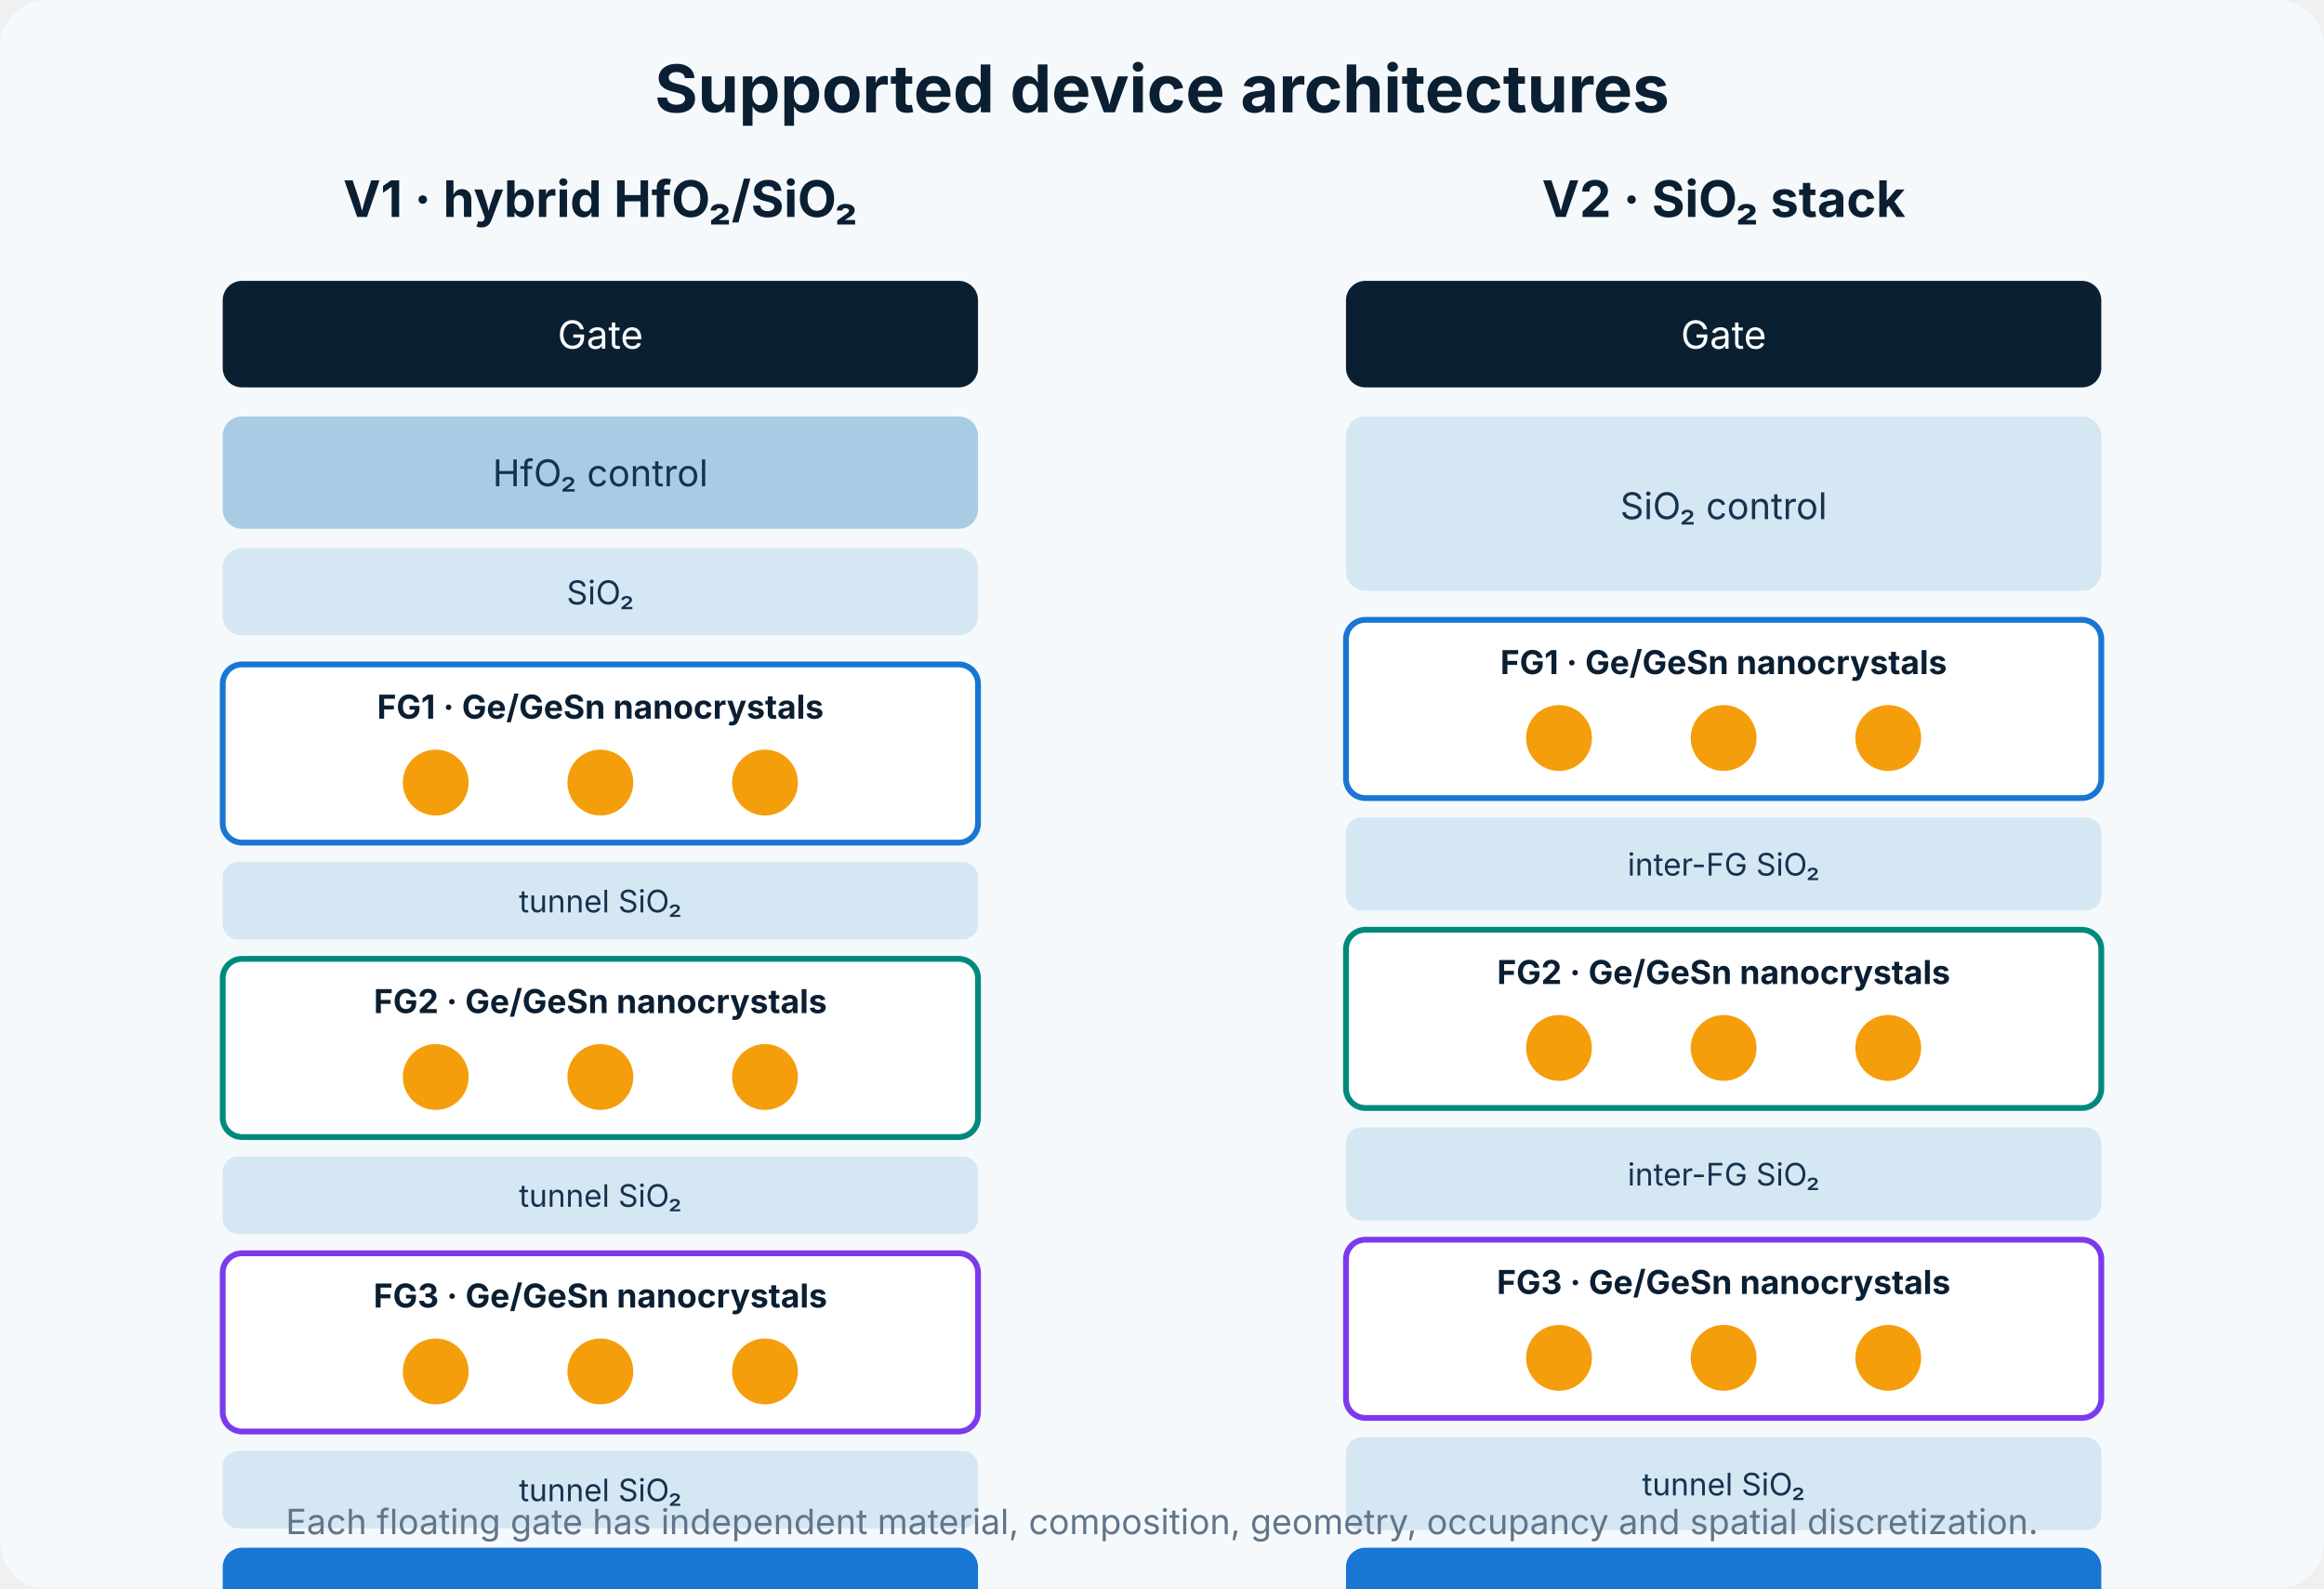
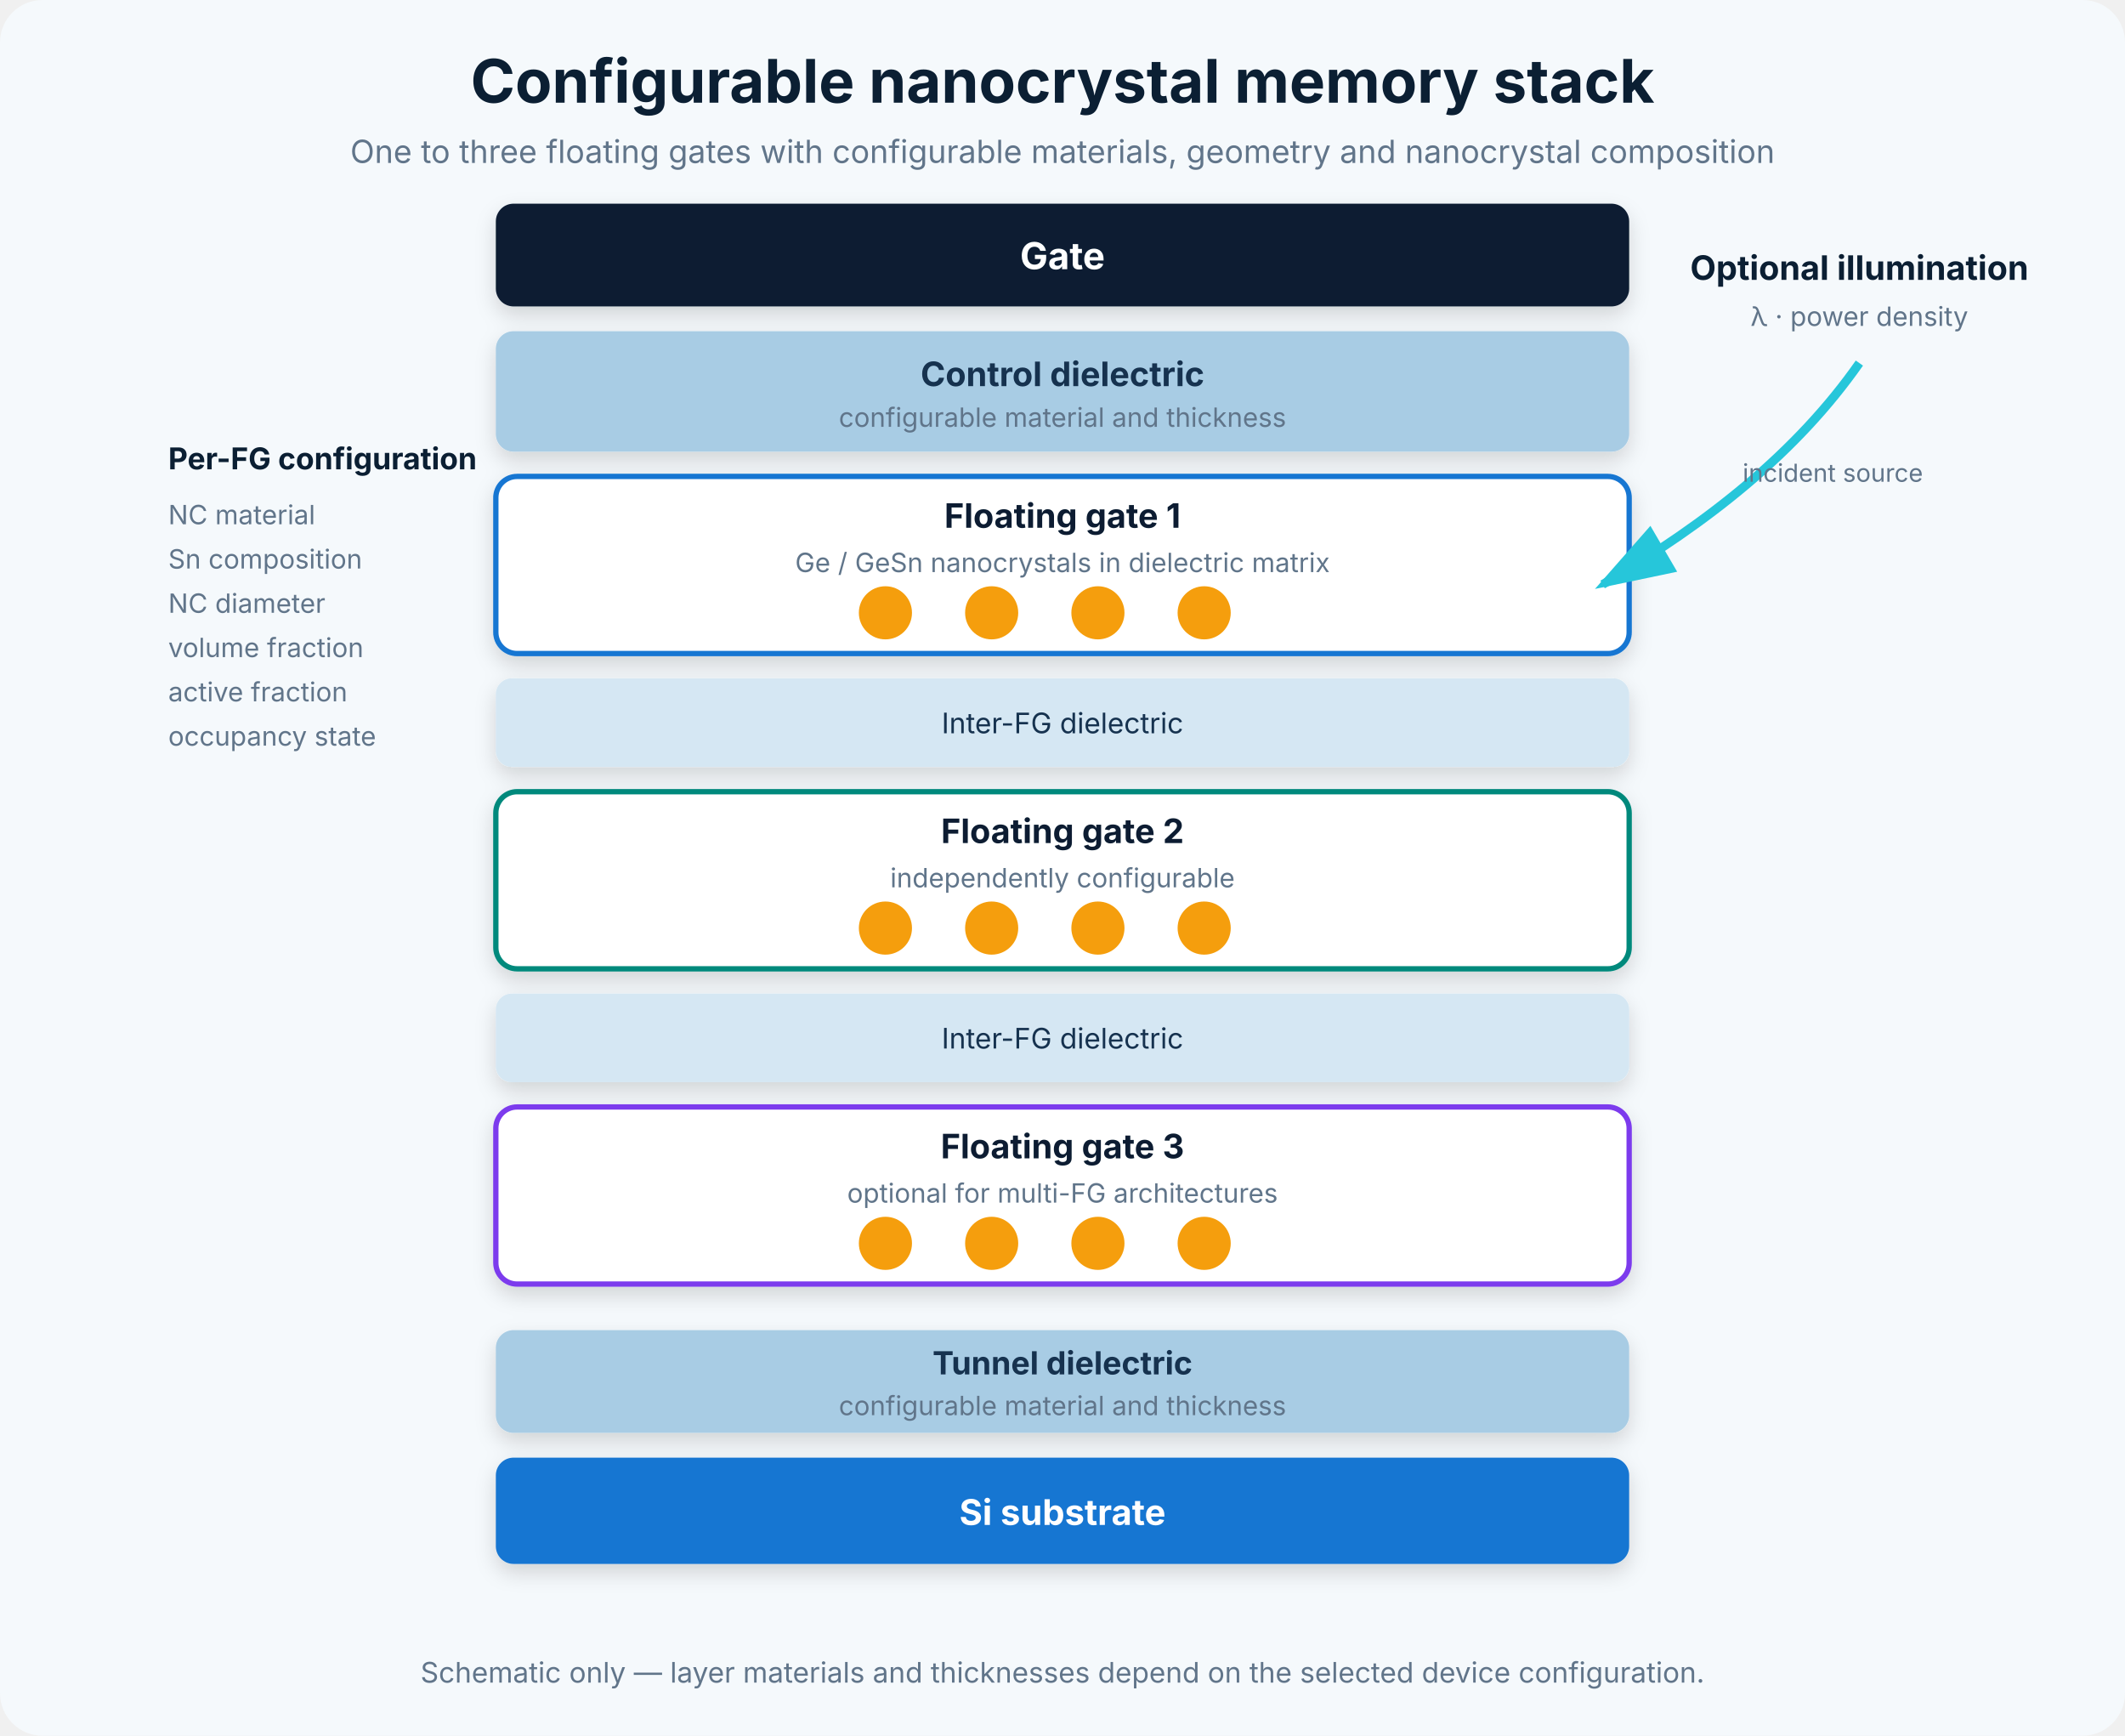
- <svg xmlns="http://www.w3.org/2000/svg" viewBox="0 0 1200 820" role="img" aria-labelledby="title desc">
-   <rect width="1200" height="820" rx="24" fill="#F5F9FC" />
-   <text x="600" y="58" text-anchor="middle" font-family="Inter,Arial" font-size="34" font-weight="750" fill="#0B1F33">Supported device architectures</text>
-   <g font-family="Inter,Arial" text-anchor="middle">
-     <text x="310" y="112" font-size="26" font-weight="700" fill="#0B1F33">V1 · hybrid HfO₂/SiO₂</text>
-     <text x="890" y="112" font-size="26" font-weight="700" fill="#0B1F33">V2 · SiO₂ stack</text>
+ <svg xmlns="http://www.w3.org/2000/svg" viewBox="0 0 1200 980" role="img" aria-labelledby="title desc">
+   <defs>
+     <marker id="arrow" markerWidth="10" markerHeight="10" refX="8" refY="3" orient="auto">
+       <path d="M0,0 L0,6 L9,3 z" fill="#26C6DA" />
+     </marker>
+     <filter id="shadow">
+       <feDropShadow dx="0" dy="5" stdDeviation="6" flood-opacity=".15" />
+     </filter>
+   </defs>
+   <rect width="1200" height="980" rx="24" fill="#F5F9FC" />
+   <text x="600" y="58" text-anchor="middle" font-family="Inter,Segoe UI,Arial,sans-serif" font-size="34" font-weight="750" fill="#0B1F33">
+     Configurable nanocrystal memory stack
+   </text>
+   <text x="600" y="92" text-anchor="middle" font-family="Inter,Segoe UI,Arial,sans-serif" font-size="18" fill="#61758A">
+     One to three floating gates with configurable materials, geometry and nanocrystal composition
+   </text>
+   <g transform="translate(280 115)" font-family="Inter,Segoe UI,Arial,sans-serif" text-anchor="middle" filter="url(#shadow)">
+     <rect width="640" height="58" rx="10" fill="#0B1F33" />
+     <text x="320" y="37" font-size="21" font-weight="650" fill="white">
+       Gate
+     </text>
+     <rect y="72" width="640" height="68" rx="10" fill="#A8CCE4" />
+     <text x="320" y="103" font-size="19" font-weight="650" fill="#16324F">
+       Control dielectric
+     </text>
+     <text x="320" y="126" font-size="15" fill="#61758A">
+       configurable material and thickness
+     </text>
+     <rect y="154" width="640" height="100" rx="12" fill="white" stroke="#1976D2" stroke-width="3" />
+     <text x="320" y="183" font-size="19" font-weight="700" fill="#0B1F33">
+       Floating gate 1
+     </text>
+     <text x="320" y="208" font-size="15" fill="#61758A">
+       Ge / GeSn nanocrystals in dielectric matrix
+     </text>
+     <g fill="#F59E0B">
+       <circle cx="220" cy="231" r="15" />
+       <circle cx="280" cy="231" r="15" />
+       <circle cx="340" cy="231" r="15" />
+       <circle cx="400" cy="231" r="15" />
+     </g>
+     <rect y="268" width="640" height="50" rx="9" fill="#D5E7F3" />
+     <text x="320" y="299" font-size="16" fill="#16324F">
+       Inter-FG dielectric
+     </text>
+     <rect y="332" width="640" height="100" rx="12" fill="white" stroke="#00897B" stroke-width="3" />
+     <text x="320" y="361" font-size="19" font-weight="700" fill="#0B1F33">
+       Floating gate 2
+     </text>
+     <text x="320" y="386" font-size="15" fill="#61758A">
+       independently configurable
+     </text>
+     <g fill="#F59E0B">
+       <circle cx="220" cy="409" r="15" />
+       <circle cx="280" cy="409" r="15" />
+       <circle cx="340" cy="409" r="15" />
+       <circle cx="400" cy="409" r="15" />
+     </g>
+     <rect y="446" width="640" height="50" rx="9" fill="#D5E7F3" />
+     <text x="320" y="477" font-size="16" fill="#16324F">
+       Inter-FG dielectric
+     </text>
+     <rect y="510" width="640" height="100" rx="12" fill="white" stroke="#7C3AED" stroke-width="3" />
+     <text x="320" y="539" font-size="19" font-weight="700" fill="#0B1F33">
+       Floating gate 3
+     </text>
+     <text x="320" y="564" font-size="15" fill="#61758A">
+       optional for multi-FG architectures
+     </text>
+     <g fill="#F59E0B">
+       <circle cx="220" cy="587" r="15" />
+       <circle cx="280" cy="587" r="15" />
+       <circle cx="340" cy="587" r="15" />
+       <circle cx="400" cy="587" r="15" />
+     </g>
+     <rect y="636" width="640" height="58" rx="10" fill="#A8CCE4" />
+     <text x="320" y="661" font-size="18" font-weight="650" fill="#16324F">
+       Tunnel dielectric
+     </text>
+     <text x="320" y="684" font-size="15" fill="#61758A">
+       configurable material and thickness
+     </text>
+     <rect y="708" width="640" height="60" rx="10" fill="#1976D2" />
+     <text x="320" y="746" font-size="20" font-weight="650" fill="white">
+       Si substrate
+     </text>
  </g>
-   <g transform="translate(115 145)" font-family="Inter,Arial" text-anchor="middle">
-     <rect width="390" height="55" rx="10" fill="#0B1F33" />
-     <text x="195" y="35" font-size="20" fill="white">Gate</text>
-     <rect y="70" width="390" height="58" rx="10" fill="#A8CCE4" />
-     <text x="195" y="106" font-size="19" fill="#16324F">HfO₂ control</text>
-     <rect y="138" width="390" height="45" rx="10" fill="#D5E7F3" />
-     <text x="195" y="167" font-size="17" fill="#16324F">SiO₂</text>
-     <g transform="translate(0 198)">
-       <rect width="390" height="92" rx="10" fill="white" stroke="#1976D2" stroke-width="3" />
-       <text x="195" y="28" font-size="17" font-weight="700" fill="#0B1F33">FG1 · Ge/GeSn nanocrystals</text>
-       <g fill="#F59E0B">
-         <circle cx="110" cy="61" r="17" />
-         <circle cx="195" cy="61" r="17" />
-         <circle cx="280" cy="61" r="17" />
-       </g>
-       <rect y="102" width="390" height="40" rx="8" fill="#D5E7F3" />
-       <text x="195" y="128" font-size="16" fill="#16324F">tunnel SiO₂</text>
-       <rect y="152" width="390" height="92" rx="10" fill="white" stroke="#00897B" stroke-width="3" />
-       <text x="195" y="180" font-size="17" font-weight="700" fill="#0B1F33">FG2 · Ge/GeSn nanocrystals</text>
-       <g fill="#F59E0B">
-         <circle cx="110" cy="213" r="17" />
-         <circle cx="195" cy="213" r="17" />
-         <circle cx="280" cy="213" r="17" />
-       </g>
-       <rect y="254" width="390" height="40" rx="8" fill="#D5E7F3" />
-       <text x="195" y="280" font-size="16" fill="#16324F">tunnel SiO₂</text>
-       <rect y="304" width="390" height="92" rx="10" fill="white" stroke="#7C3AED" stroke-width="3" />
-       <text x="195" y="332" font-size="17" font-weight="700" fill="#0B1F33">FG3 · Ge/GeSn nanocrystals</text>
-       <g fill="#F59E0B">
-         <circle cx="110" cy="365" r="17" />
-         <circle cx="195" cy="365" r="17" />
-         <circle cx="280" cy="365" r="17" />
-       </g>
-       <rect y="406" width="390" height="40" rx="8" fill="#D5E7F3" />
-       <text x="195" y="432" font-size="16" fill="#16324F">tunnel SiO₂</text>
-     </g>
-     <rect y="654" width="390" height="60" rx="10" fill="#1976D2" />
-     <text x="195" y="692" font-size="20" fill="white">Si substrate</text>
+   <g font-family="Inter,Segoe UI,Arial,sans-serif">
+     <text x="1050" y="158" text-anchor="middle" font-size="19" font-weight="700" fill="#0B1F33">
+       Optional illumination
+     </text>
+     <text x="1050" y="184" text-anchor="middle" font-size="15" fill="#61758A">
+       λ · power density
+     </text>
+     <path d="M1050 205              C1015 255 965 295 905 330" fill="none" stroke="#26C6DA" stroke-width="5" marker-end="url(#arrow)" />
+     <text x="1035" y="272" text-anchor="middle" font-size="14" fill="#61758A">
+       incident source
+     </text>
  </g>
-   <g transform="translate(695 145)" font-family="Inter,Arial" text-anchor="middle">
-     <rect width="390" height="55" rx="10" fill="#0B1F33" />
-     <text x="195" y="35" font-size="20" fill="white">Gate</text>
-     <rect y="70" width="390" height="90" rx="10" fill="#D5E7F3" />
-     <text x="195" y="123" font-size="19" fill="#16324F">SiO₂ control</text>
-     <g transform="translate(0 175)">
-       <rect width="390" height="92" rx="10" fill="white" stroke="#1976D2" stroke-width="3" />
-       <text x="195" y="28" font-size="17" font-weight="700" fill="#0B1F33">FG1 · Ge/GeSn nanocrystals</text>
-       <g fill="#F59E0B">
-         <circle cx="110" cy="61" r="17" />
-         <circle cx="195" cy="61" r="17" />
-         <circle cx="280" cy="61" r="17" />
-       </g>
-       <rect y="102" width="390" height="48" rx="8" fill="#D5E7F3" />
-       <text x="195" y="132" font-size="16" fill="#16324F">inter-FG SiO₂</text>
-       <rect y="160" width="390" height="92" rx="10" fill="white" stroke="#00897B" stroke-width="3" />
-       <text x="195" y="188" font-size="17" font-weight="700" fill="#0B1F33">FG2 · Ge/GeSn nanocrystals</text>
-       <g fill="#F59E0B">
-         <circle cx="110" cy="221" r="17" />
-         <circle cx="195" cy="221" r="17" />
-         <circle cx="280" cy="221" r="17" />
-       </g>
-       <rect y="262" width="390" height="48" rx="8" fill="#D5E7F3" />
-       <text x="195" y="292" font-size="16" fill="#16324F">inter-FG SiO₂</text>
-       <rect y="320" width="390" height="92" rx="10" fill="white" stroke="#7C3AED" stroke-width="3" />
-       <text x="195" y="348" font-size="17" font-weight="700" fill="#0B1F33">FG3 · Ge/GeSn nanocrystals</text>
-       <g fill="#F59E0B">
-         <circle cx="110" cy="381" r="17" />
-         <circle cx="195" cy="381" r="17" />
-         <circle cx="280" cy="381" r="17" />
-       </g>
-       <rect y="422" width="390" height="48" rx="8" fill="#D5E7F3" />
-       <text x="195" y="452" font-size="16" fill="#16324F">tunnel SiO₂</text>
-     </g>
-     <rect y="654" width="390" height="60" rx="10" fill="#1976D2" />
-     <text x="195" y="692" font-size="20" fill="white">Si substrate</text>
+   <g font-family="Inter,Segoe UI,Arial,sans-serif">
+     <text x="95" y="265" font-size="17" font-weight="700" fill="#0B1F33">
+       Per-FG configuration
+     </text>
+     <text x="95" y="296" font-size="15" fill="#61758A">
+       NC material
+     </text>
+     <text x="95" y="321" font-size="15" fill="#61758A">
+       Sn composition
+     </text>
+     <text x="95" y="346" font-size="15" fill="#61758A">
+       NC diameter
+     </text>
+     <text x="95" y="371" font-size="15" fill="#61758A">
+       volume fraction
+     </text>
+     <text x="95" y="396" font-size="15" fill="#61758A">
+       active fraction
+     </text>
+     <text x="95" y="421" font-size="15" fill="#61758A">
+       occupancy state
+     </text>
  </g>
-   <text x="600" y="792" text-anchor="middle" font-family="Inter,Arial" font-size="18" fill="#61758A">Each floating gate has independent material, composition, geometry, occupancy and spatial discretization.</text>
+   <text x="600" y="950" text-anchor="middle" font-family="Inter,Segoe UI,Arial,sans-serif" font-size="16" fill="#61758A">
+     Schematic only — layer materials and thicknesses depend on the selected device configuration.
+   </text>
</svg>
